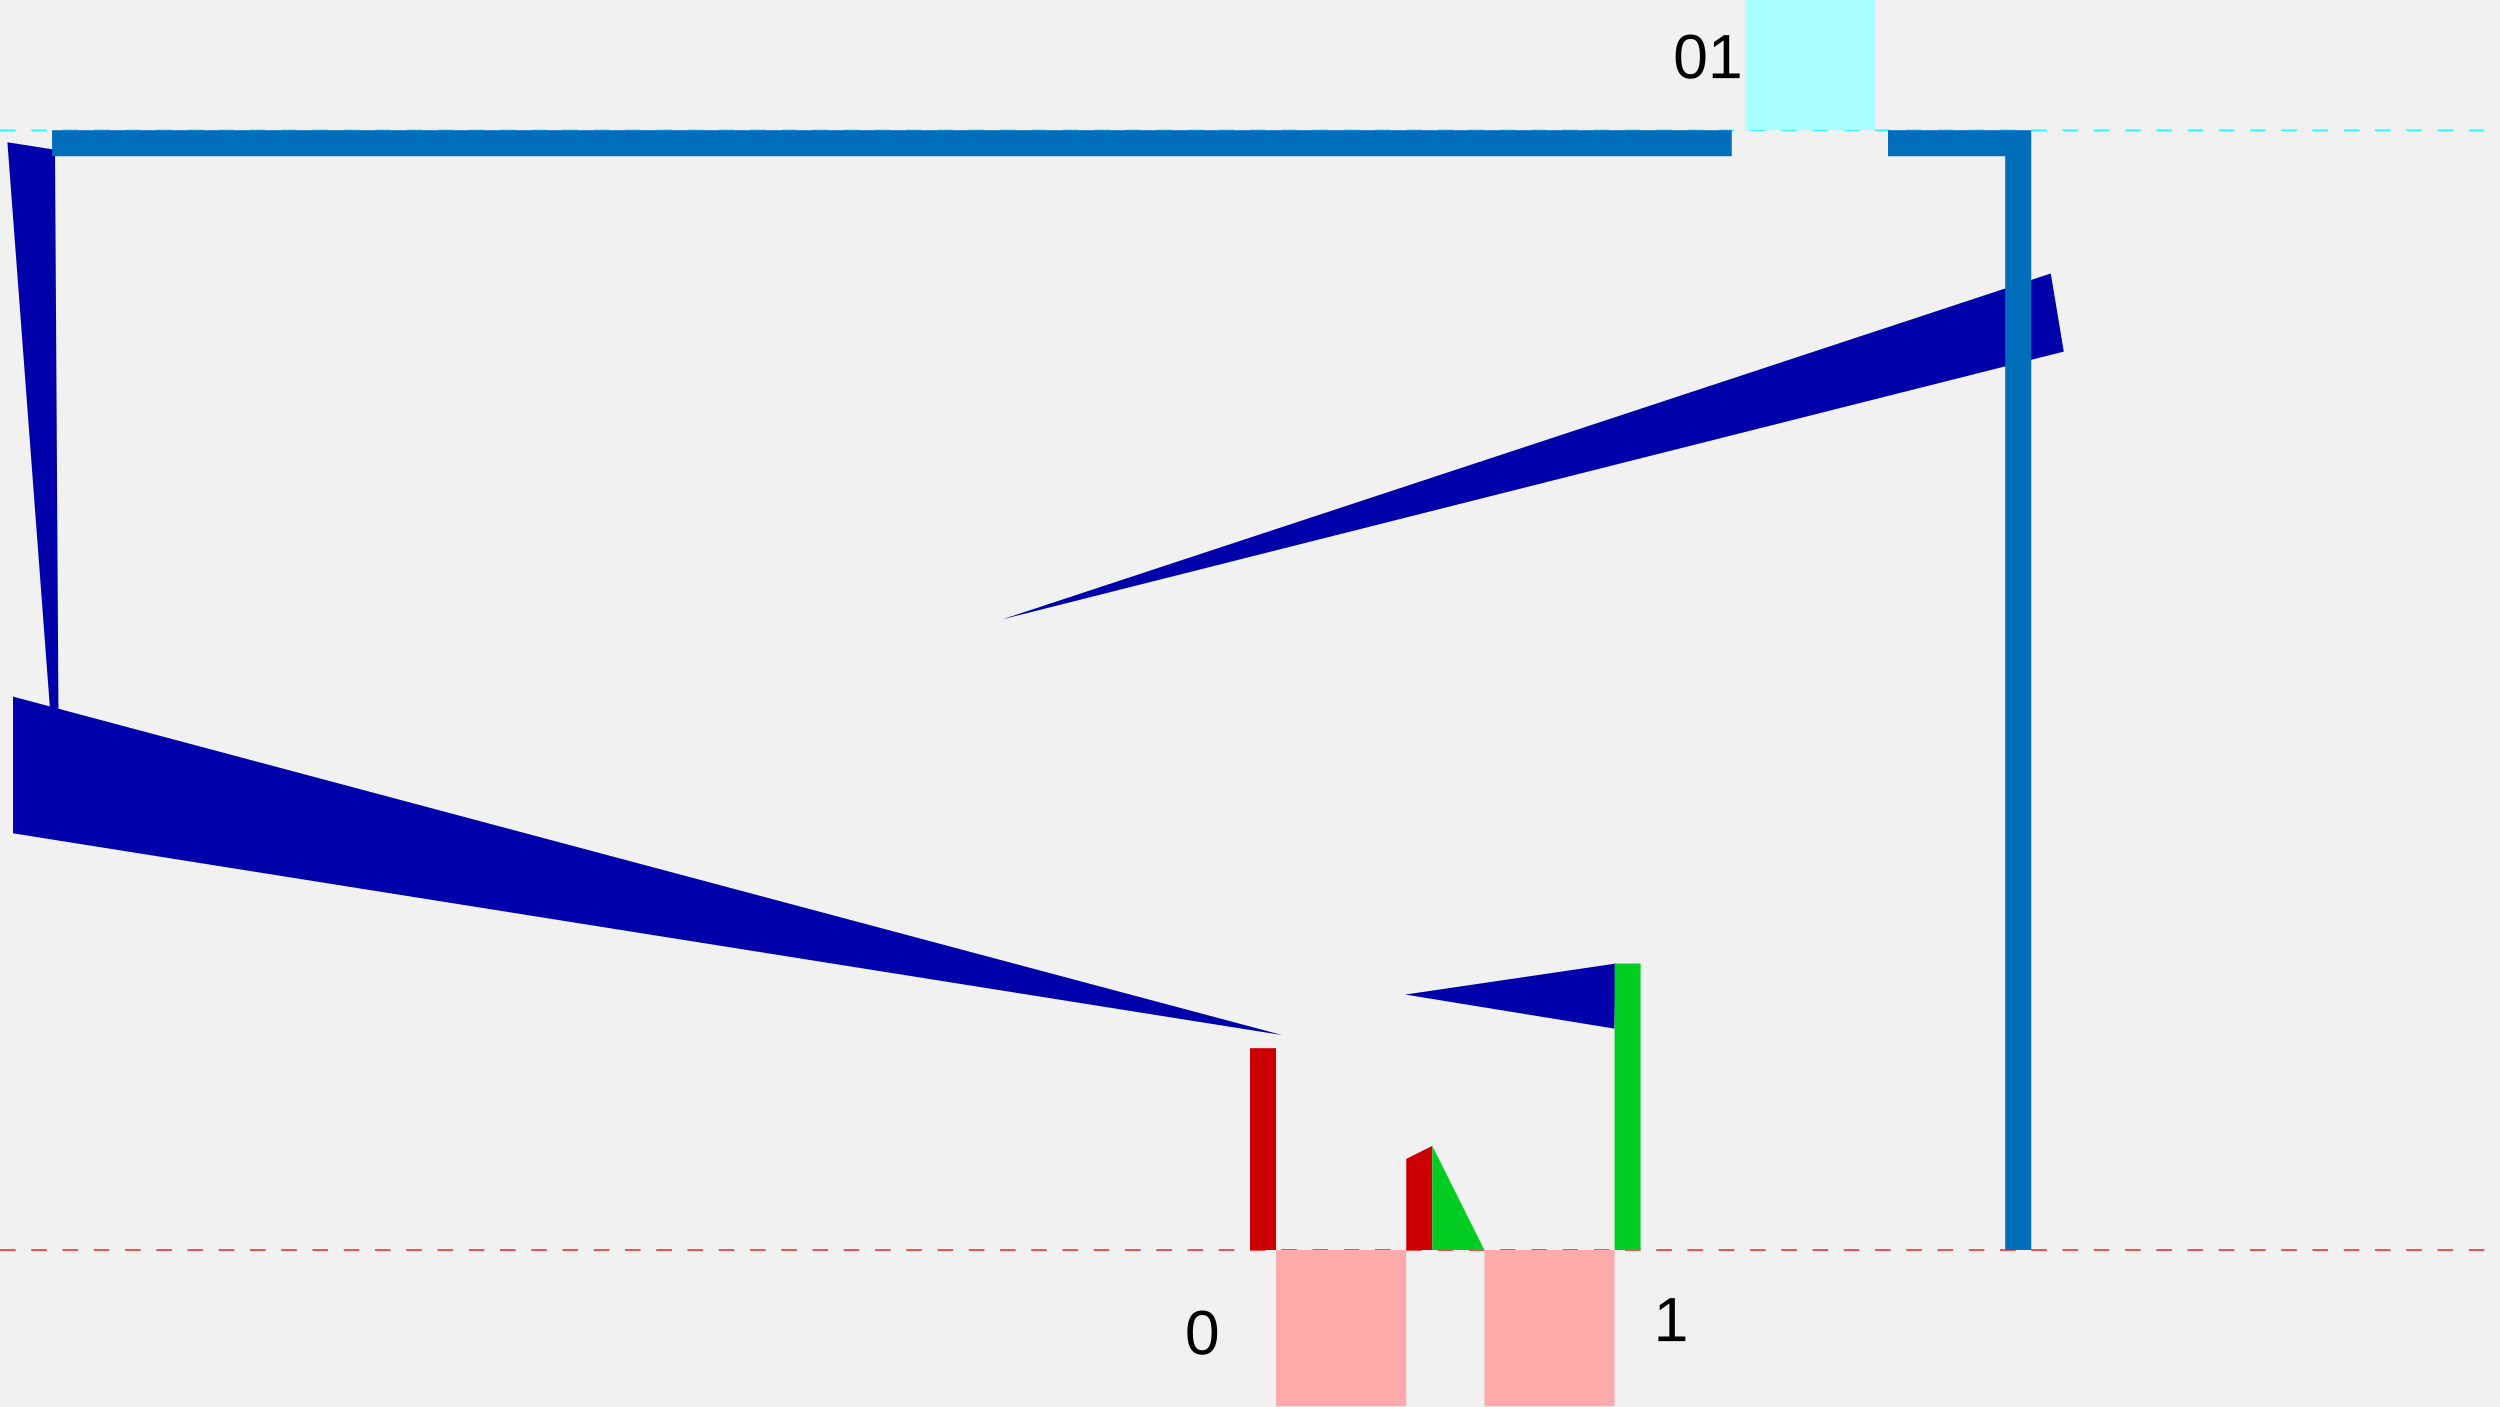
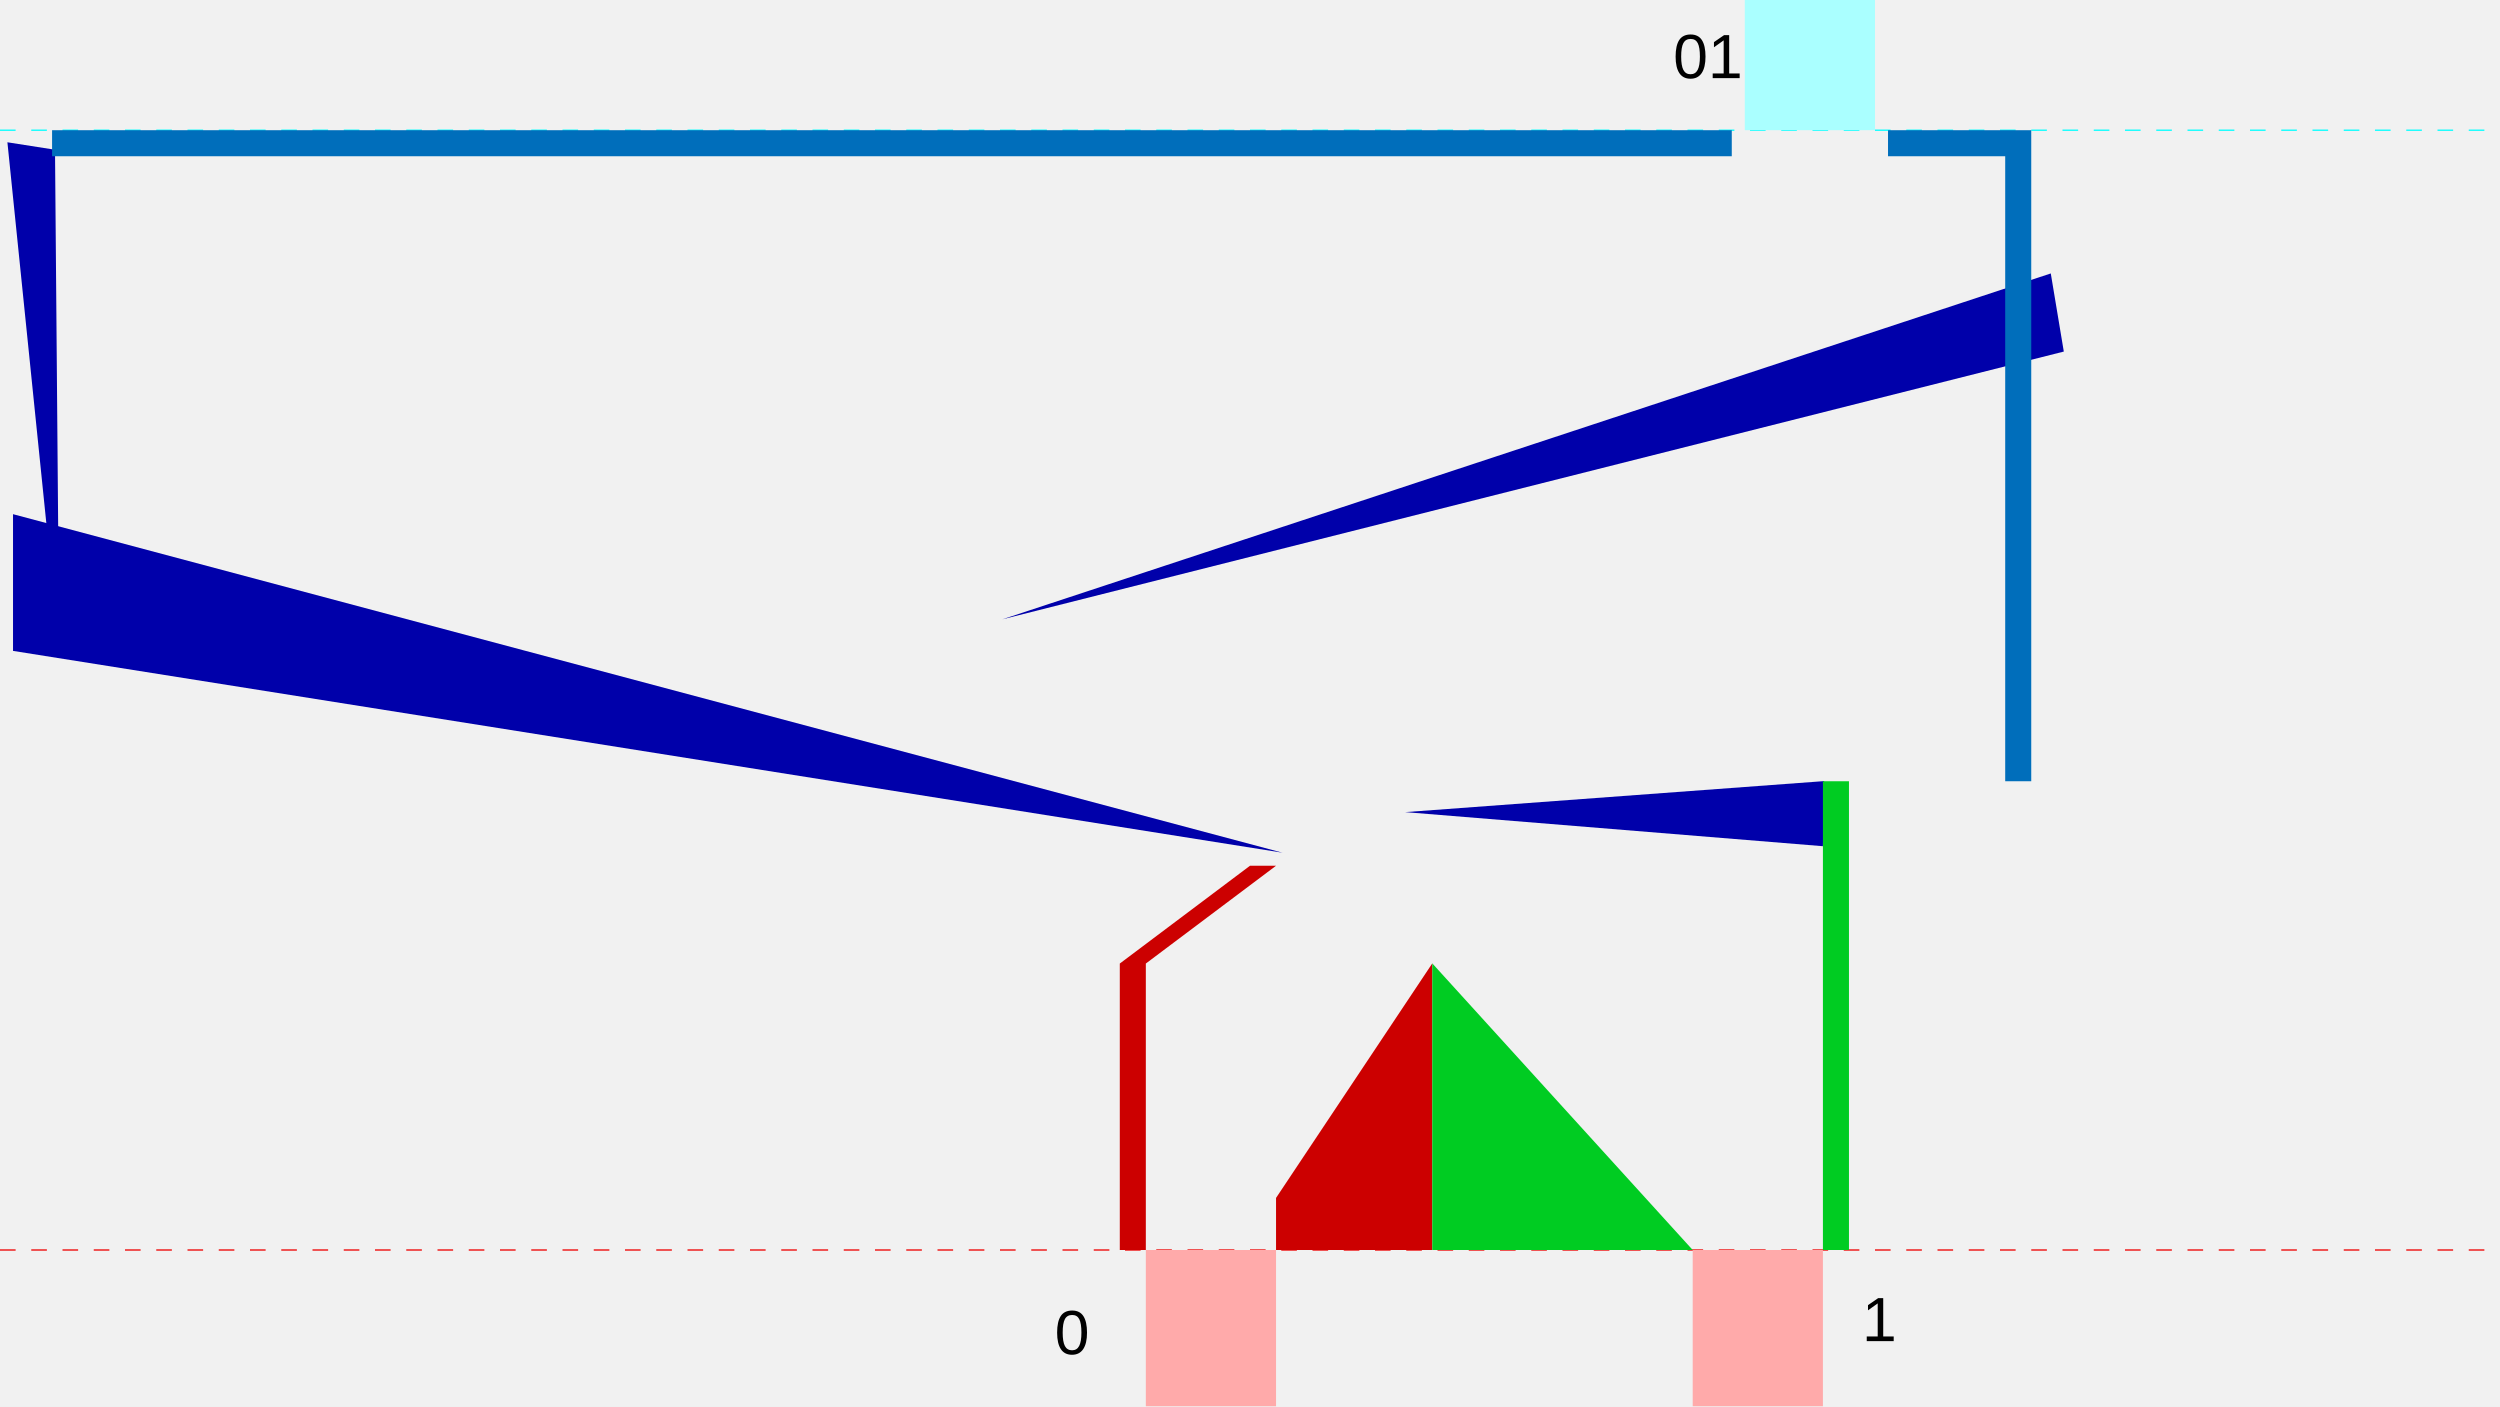
<svg xmlns="http://www.w3.org/2000/svg" id="Layer_1" width="1920" height="1080" version="1.1" viewBox="0 0 1920 1080">
  <g opacity=".05">
    <rect width="1920" height="1080" fill="#fff" />
  </g>
  <g isolation="isolate">
    <g isolation="isolate">
      <g isolation="isolate">
        <g isolation="isolate">
-           <text transform="translate(1365 59.9998)" font-family="ArialMT, Arial" font-size="48" isolation="isolate">
-             <tspan x="0" y="0">0</tspan>
-           </text>
+           <g isolation="isolate">
+             <text transform="translate(1365 59.9998)" font-family="ArialMT, Arial" font-size="48" isolation="isolate">
+               <tspan x="0" y="0">0</tspan>
+             </text>
+           </g>
        </g>
      </g>
    </g>
  </g>
-   <path d="M1540,930" fill="#00a" />
+   <path d="M1540,570" fill="#00a" />
  <line y1="960" x2="1920" y2="960" fill="none" stroke="#e00" stroke-dasharray="12" stroke-miterlimit="10" />
  <line y1="100" x2="1920" y2="100" fill="none" stroke="aqua" stroke-dasharray="12" stroke-miterlimit="10" />
  <polygon points="1575 210 769.723 475.662 1585 270 1575 210" fill="#00a" />
-   <polygon points="10 535 985 795 10 640 10 535" fill="#00a" />
-   <polygon points="1079.148 763.821 1240.852 740 1239.884 790 1079.148 763.821" fill="#00a" />
+   <polygon points="10 394.888 985 654.888 10 499.888 10 394.888" fill="#00a" />
+   <polygon points="1079.148 623.709 1400.968 599.888 1400 649.888 1079.148 623.709" fill="#00a" />
  <rect x="1340" width="100" height="100" fill="#aff" />
-   <g>
-     <rect x="980" y="960" width="100" height="120" fill="#faa" />
-     <rect x="1140" y="960" width="100" height="120" fill="#faa" />
-   </g>
-   <polygon points="42.242 115 45.457 638.563 5.689 109.268 42.242 115" fill="#00a" />
-   <rect x="1240" y="740" width="20" height="220" fill="#0c2" />
-   <rect x="960" y="805" width="20" height="155" fill="#c00" />
-   <polygon points="1080 890 1100 880 1100 960 1080 960 1080 890" fill="#c00" />
+   <rect x="880" y="960" width="100" height="120" fill="#faa" />
+   <rect x="1300" y="960" width="100" height="120" fill="#faa" />
+   <polygon points="42.242 115 45.457 498.451 5.689 109.268 42.242 115" fill="#00a" />
+   <polygon points="980 920 1100 739.888 1100 960 980 960 980 920" fill="#c00" />
  <g isolation="isolate">
    <g isolation="isolate">
-       <text transform="translate(1285 60)" font-family="ArialMT, Arial" font-size="48" isolation="isolate">
-         <tspan x="0" y="0">01</tspan>
-       </text>
+       <g isolation="isolate">
+         <text transform="translate(1285 60)" font-family="ArialMT, Arial" font-size="48" isolation="isolate">
+           <tspan x="0" y="0">01</tspan>
+         </text>
+       </g>
    </g>
  </g>
  <g isolation="isolate">
    <g isolation="isolate">
-       <text transform="translate(910 1040)" font-family="ArialMT, Arial" font-size="48" isolation="isolate">
-         <tspan x="0" y="0">0</tspan>
-       </text>
+       <g isolation="isolate">
+         <text transform="translate(810 1040)" font-family="ArialMT, Arial" font-size="48" isolation="isolate">
+           <tspan x="0" y="0">0</tspan>
+         </text>
+       </g>
    </g>
  </g>
  <g isolation="isolate">
    <g isolation="isolate">
-       <text transform="translate(1270 1030)" font-family="ArialMT, Arial" font-size="48" isolation="isolate">
-         <tspan x="0" y="0">1</tspan>
-       </text>
+       <g isolation="isolate">
+         <text transform="translate(1430 1030)" font-family="ArialMT, Arial" font-size="48" isolation="isolate">
+           <tspan x="0" y="0">1</tspan>
+         </text>
+       </g>
    </g>
  </g>
  <rect x="40" y="100" width="1290" height="20" fill="#006ebb" />
-   <polygon points="1540 100 1450 100 1450 120 1540 120 1540 960 1560 960 1560 100 1540 100" fill="#006ebb" />
-   <polygon points="1100 880 1100 960 1140 960 1100 880" fill="#0c2" />
+   <polygon points="1540 100 1450 100 1450 120 1540 120 1540 600 1560 600 1560 100 1540 100" fill="#006ebb" />
+   <polygon points="1100 739.888 1100 960 1300 960 1100 739.888" fill="#0c2" />
+   <polygon points="960 664.888 860 740 860 960 880 960 880 740 980 664.888 960 664.888" fill="#c00" />
+   <rect x="1400" y="600" width="20" height="360" fill="#0c2" />
</svg>
